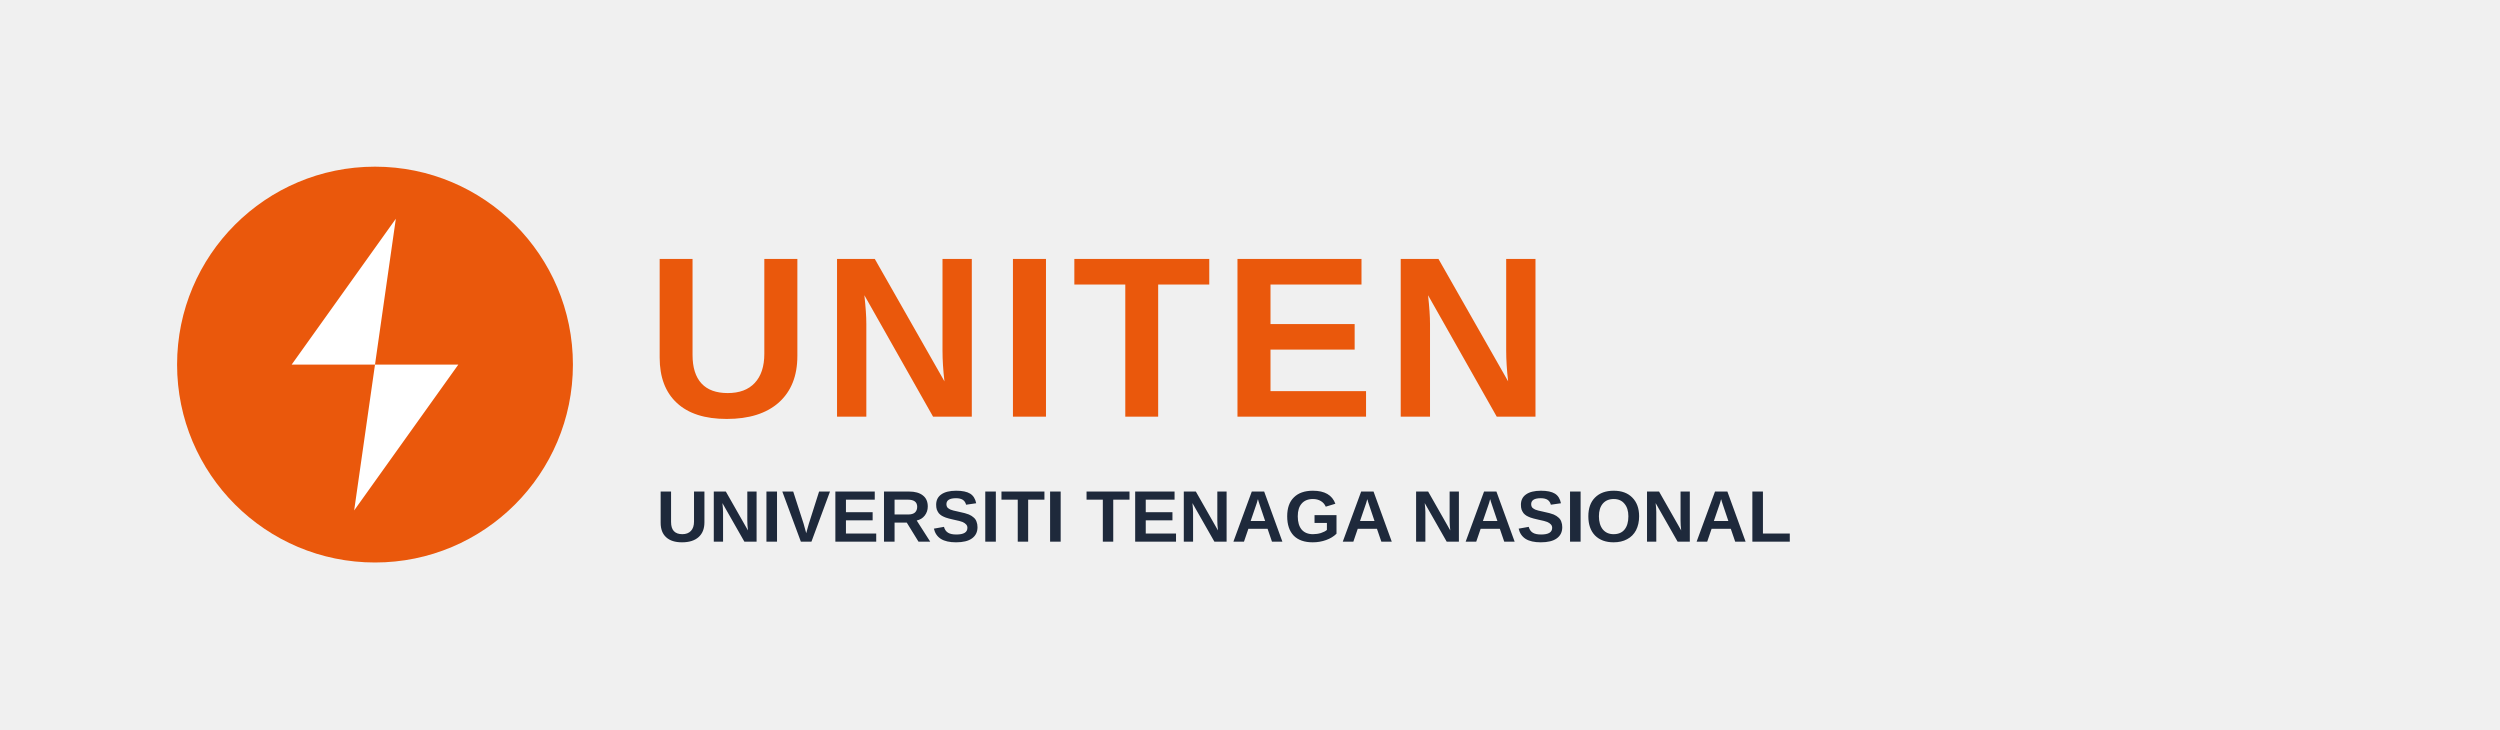
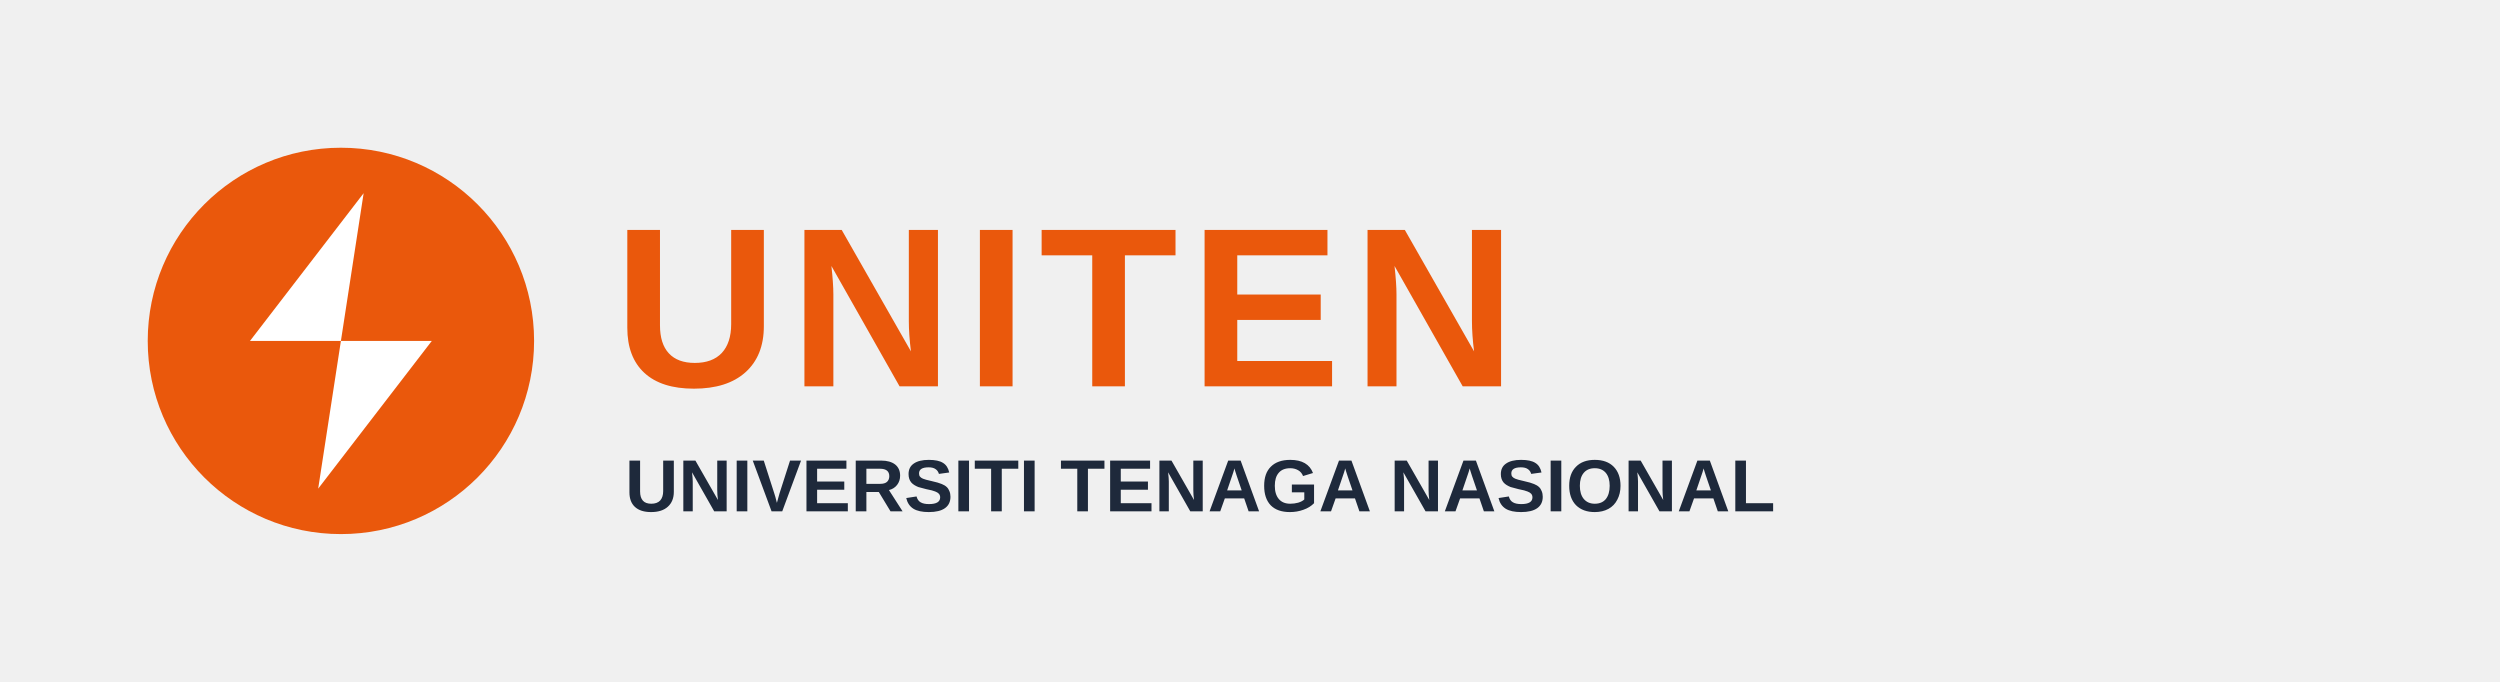
- <svg xmlns="http://www.w3.org/2000/svg" viewBox="0 0 240 70" fill="none">
-   <g transform="translate(10, 8)">
-     <circle cx="26" cy="27" r="19" fill="#EA580C" />
-     <path d="M28 13 L18 27 L26 27 L24 41 L34 27 L26 27 Z" fill="#FFF" />
-     <text x="52" y="32" font-size="22" font-family="Arial, sans-serif" font-weight="900" fill="#EA580C" letter-spacing="1">UNITEN</text>
-     <text x="53" y="44" font-size="7" font-family="Arial, sans-serif" font-weight="800" fill="#1E293B">UNIVERSITI TENAGA NASIONAL</text>
+ <svg xmlns="http://www.w3.org/2000/svg" viewBox="0 0 220 60" fill="none">
+   <g transform="translate(6, 6)">
+     <circle cx="24" cy="24" r="17" fill="#EA580C" />
+     <path d="M26 11 L16 24 L24 24 L22 37 L32 24 L24 24 Z" fill="#FFFFFF" />
+     <text x="48" y="28" font-size="20" font-family="Arial, Helvetica, sans-serif" font-weight="900" fill="#EA580C" letter-spacing="1">UNITEN</text>
+     <text x="49" y="39" font-size="6.5" font-family="Arial, Helvetica, sans-serif" font-weight="800" fill="#1E293B">UNIVERSITI TENAGA NASIONAL</text>
  </g>
</svg>
